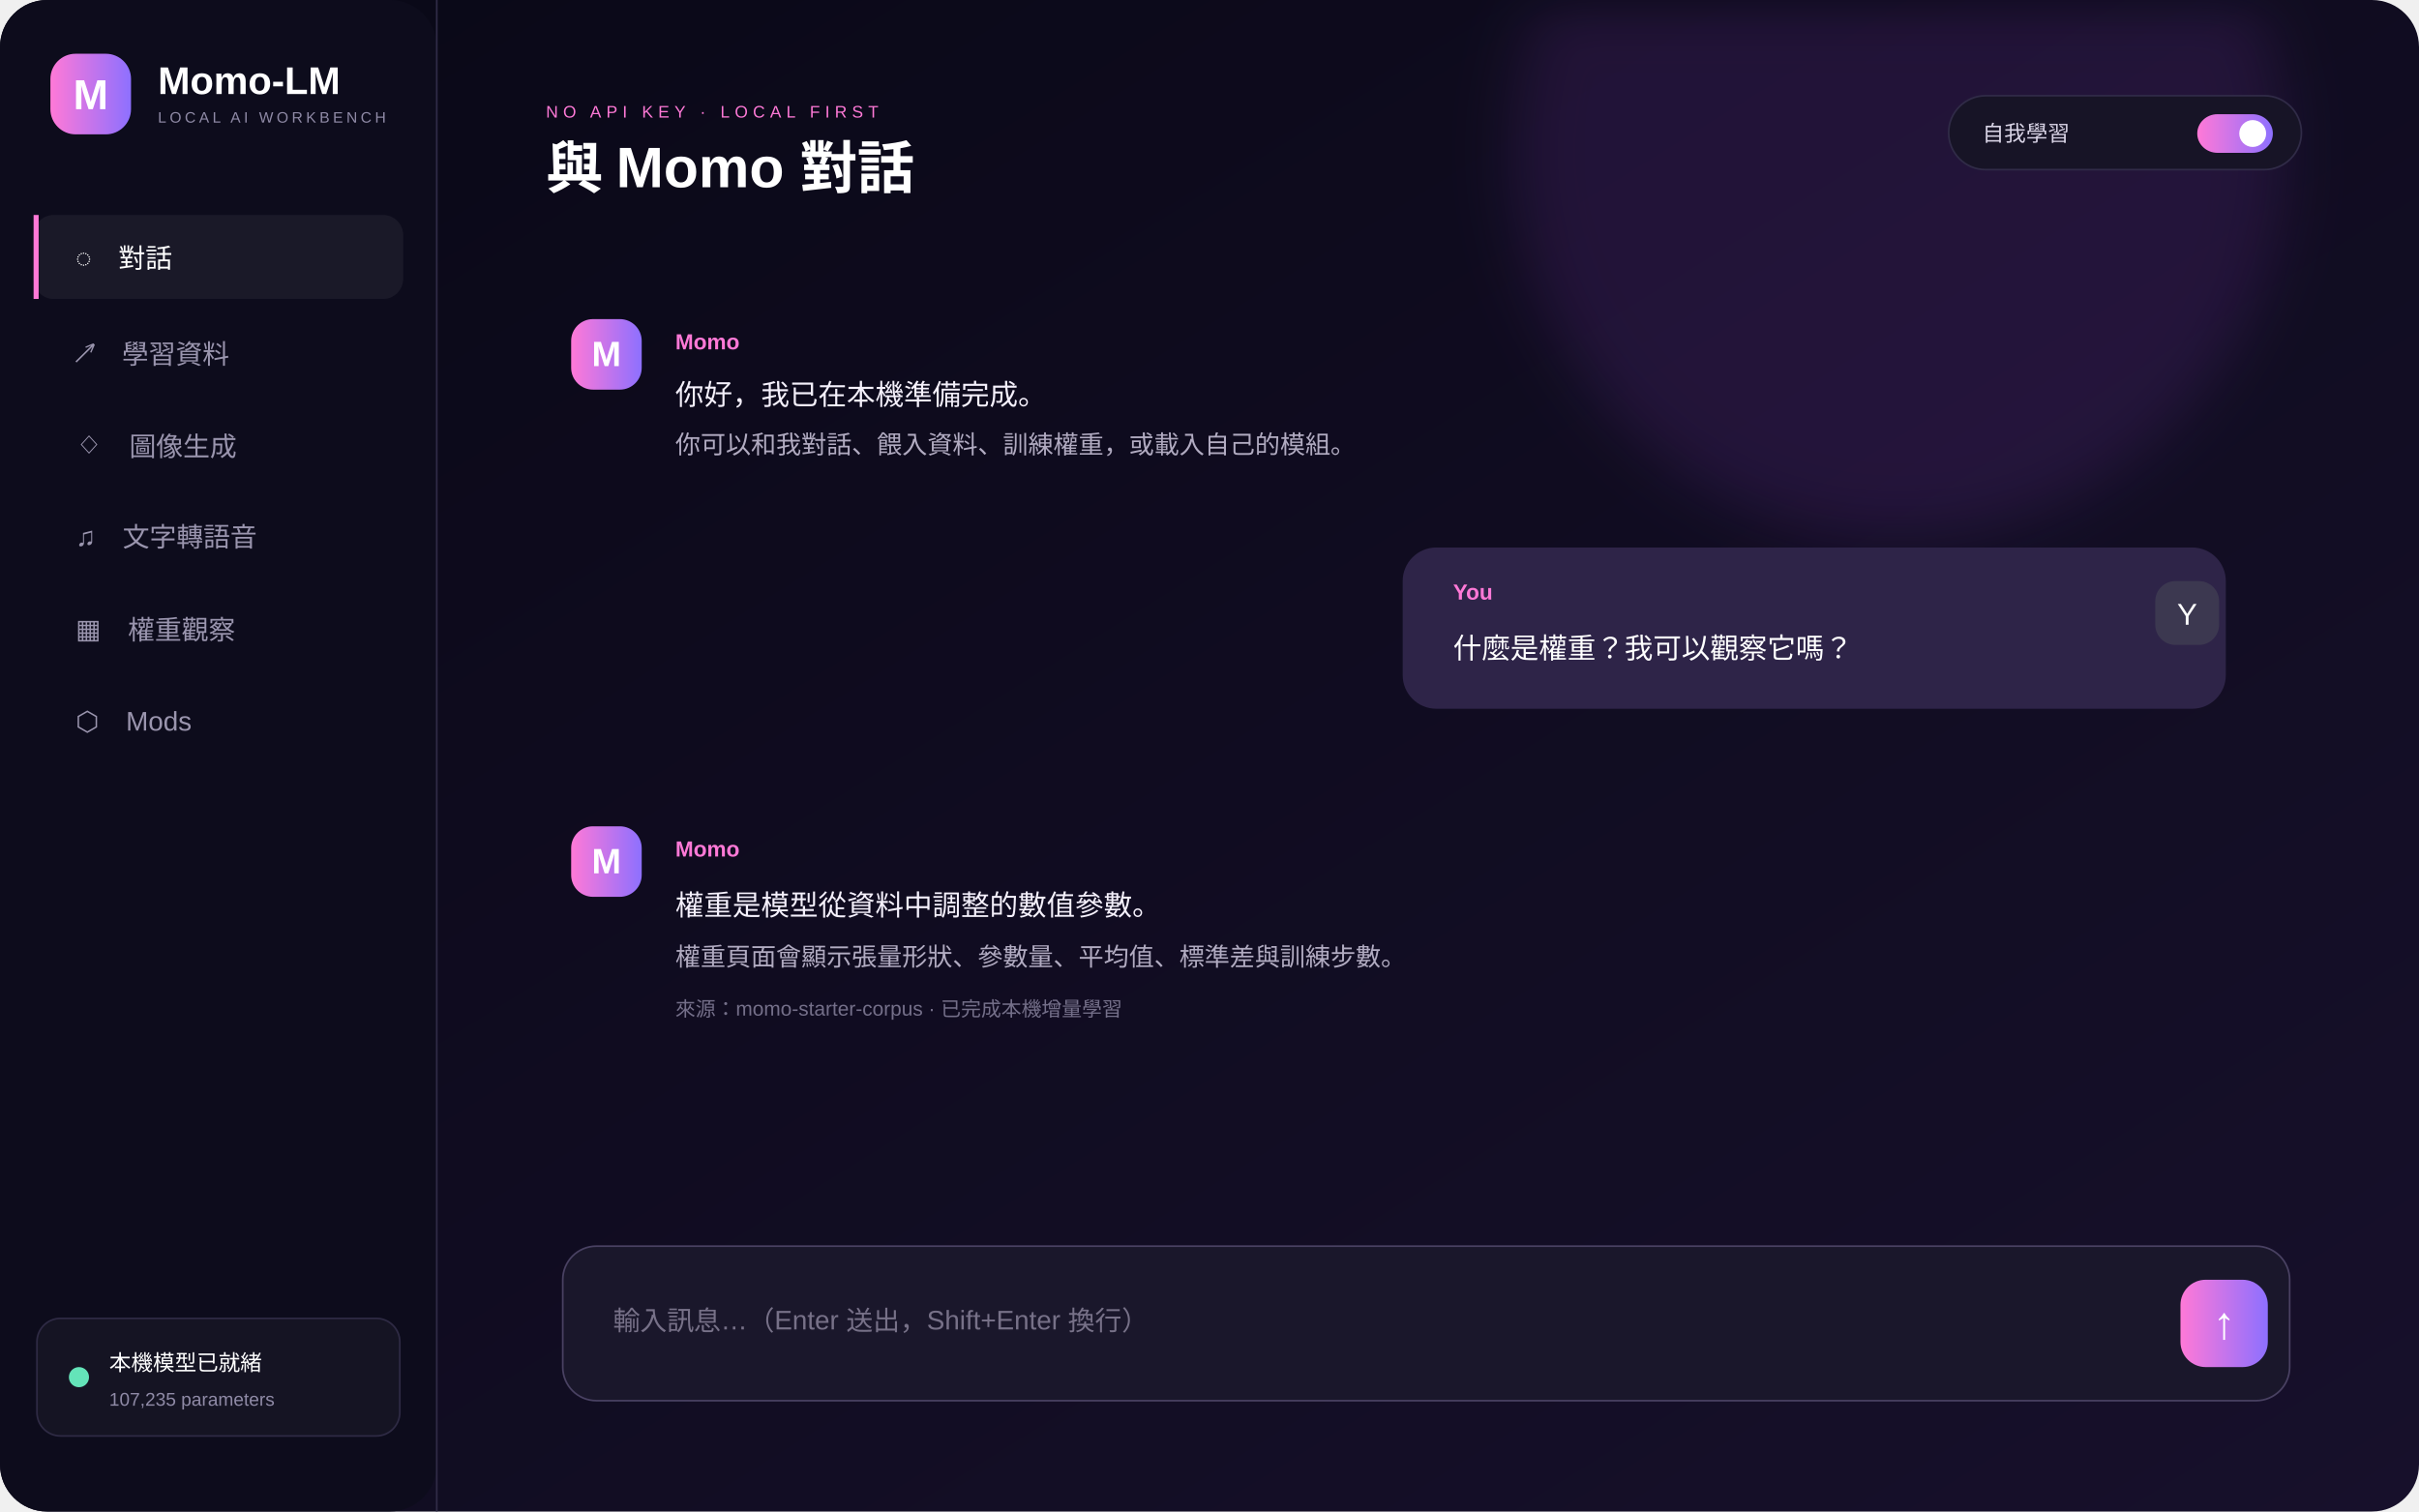
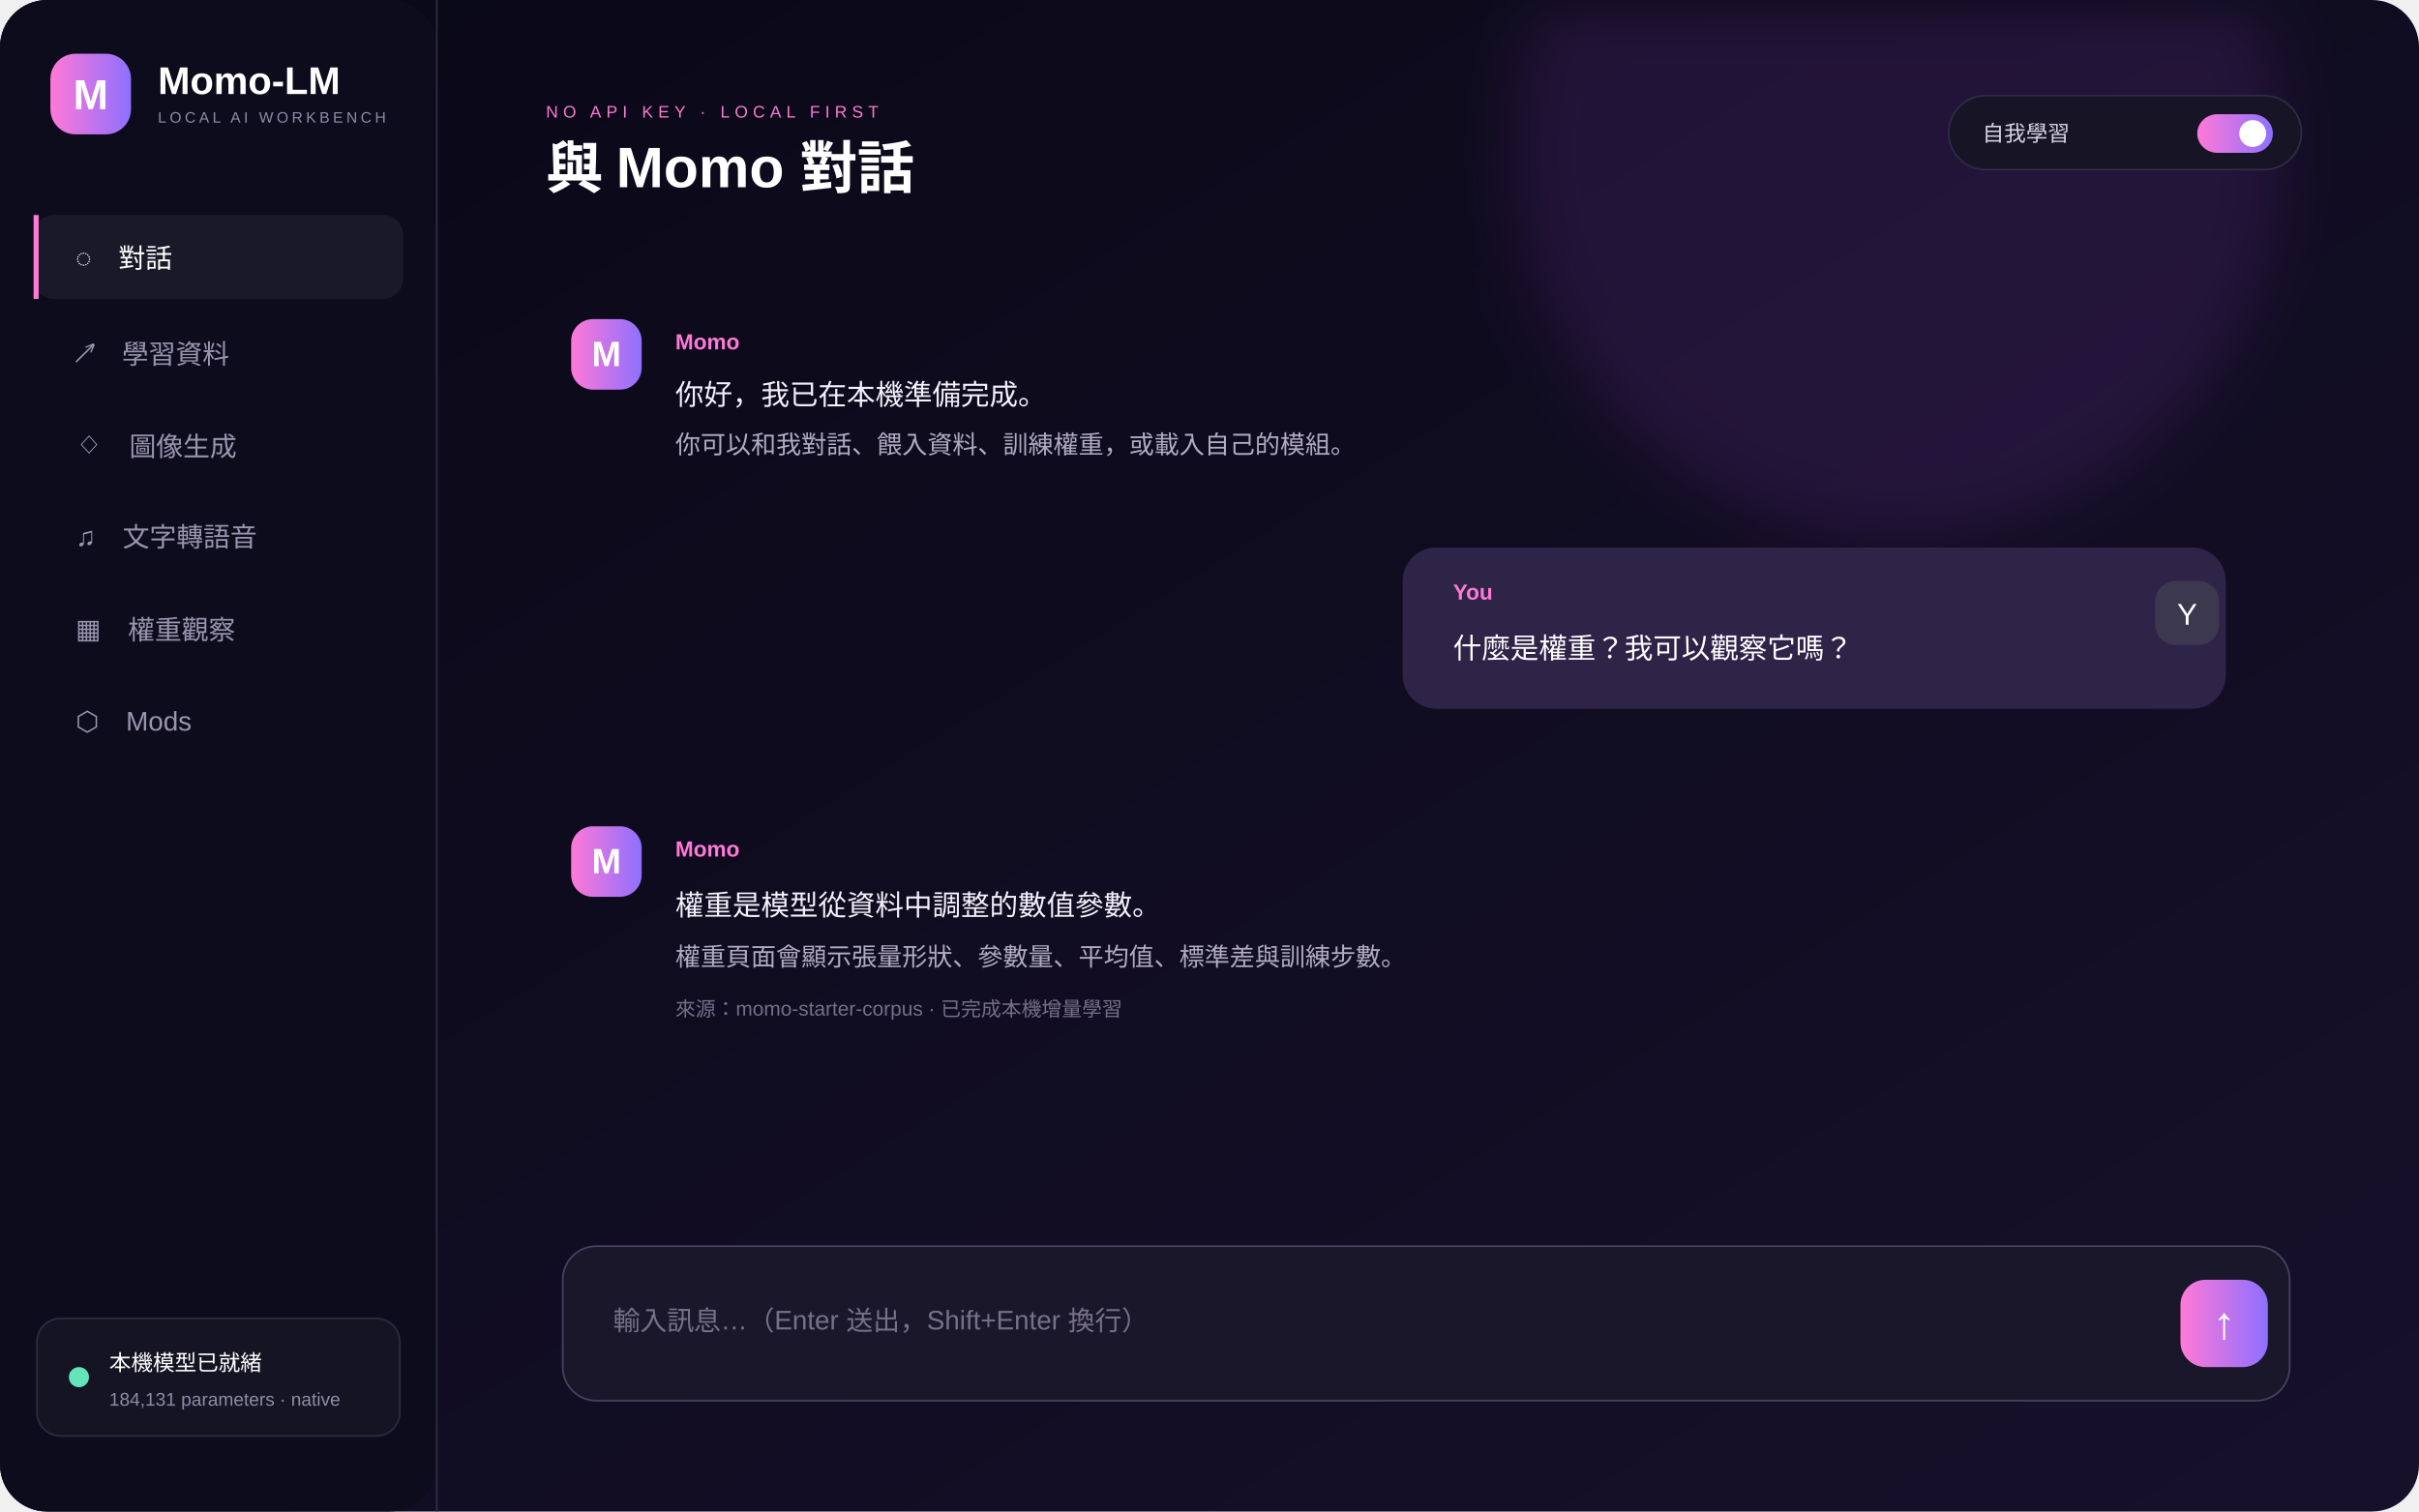
<svg xmlns="http://www.w3.org/2000/svg" width="1440" height="900" viewBox="0 0 1440 900" role="img" aria-labelledby="title desc">
  <defs>
    <linearGradient id="bg" x2="1" y2="1">
      <stop stop-color="#090816" />
      <stop offset="1" stop-color="#17102b" />
    </linearGradient>
    <linearGradient id="pink">
      <stop stop-color="#ff79d7" />
      <stop offset="1" stop-color="#8d70ff" />
    </linearGradient>
    <filter id="glow">
      <feGaussianBlur stdDeviation="18" />
    </filter>
  </defs>
  <rect width="1440" height="900" rx="28" fill="url(#bg)" />
  <circle cx="1130" cy="90" r="230" fill="#7937aa" opacity=".18" filter="url(#glow)" />
  <rect x="0" width="260" height="900" rx="28" fill="#0d0c1c" />
  <line x1="260" x2="260" y2="900" stroke="#302b47" />
  <rect x="30" y="32" width="48" height="48" rx="15" fill="url(#pink)" />
  <text x="54" y="65" text-anchor="middle" fill="white" font-size="25" font-weight="800" font-family="Arial">M</text>
  <text x="94" y="56" fill="#fff" font-size="23" font-weight="700" font-family="Arial">Momo-LM</text>
  <text x="94" y="73" fill="#8f8aa6" font-size="9" letter-spacing="2" font-family="Arial">LOCAL AI WORKBENCH</text>
  <g font-family="Arial" font-size="16">
    <rect x="20" y="128" width="220" height="50" rx="12" fill="#ffffff0e" />
    <rect x="20" y="128" width="3" height="50" fill="#ff79d7" />
    <text x="45" y="159" fill="#fff">◌　對話</text>
    <text x="45" y="215" fill="#9a95ae">↗　學習資料</text>
    <text x="45" y="270" fill="#9a95ae">◇　圖像生成</text>
    <text x="45" y="325" fill="#9a95ae">♫　文字轉語音</text>
    <text x="45" y="380" fill="#9a95ae">▦　權重觀察</text>
    <text x="45" y="435" fill="#9a95ae">⬡　Mods</text>
  </g>
  <rect x="22" y="785" width="216" height="70" rx="14" fill="#ffffff08" stroke="#2e2a44" />
  <circle cx="47" cy="820" r="6" fill="#64e4b9" />
  <text x="65" y="816" fill="#fff" font-size="13" font-family="Arial">本機模型已就緒</text>
-   <text x="65" y="837" fill="#8f8aa6" font-size="11" font-family="Arial">107,235 parameters</text>
+   <text x="65" y="837" fill="#8f8aa6" font-size="11" font-family="Arial">184,131 parameters · native</text>
  <text x="325" y="70" fill="#ff79d7" font-size="10" letter-spacing="3" font-family="Arial">NO API KEY · LOCAL FIRST</text>
  <text x="325" y="112" fill="#fff" font-size="34" font-weight="700" font-family="Arial">與 Momo 對話</text>
  <rect x="1160" y="57" width="210" height="44" rx="22" fill="#171426" stroke="#302b47" />
  <text x="1180" y="84" fill="#d9d4e6" font-size="13" font-family="Arial">自我學習</text>
  <rect x="1308" y="68" width="45" height="23" rx="12" fill="url(#pink)" />
  <circle cx="1341" cy="79.5" r="8" fill="#fff" />
  <g font-family="Arial">
    <rect x="340" y="190" width="42" height="42" rx="13" fill="url(#pink)" />
    <text x="361" y="218" text-anchor="middle" fill="#fff" font-size="21" font-weight="800">M</text>
    <text x="402" y="208" fill="#ff79d7" font-size="13" font-weight="700">Momo</text>
    <text x="402" y="241" fill="#f4f0fb" font-size="17">你好，我已在本機準備完成。</text>
    <text x="402" y="270" fill="#b1abc1" font-size="15">你可以和我對話、餵入資料、訓練權重，或載入自己的模組。</text>
    <rect x="835" y="326" width="490" height="96" rx="20" fill="#2e2448" />
    <rect x="1283" y="346" width="38" height="38" rx="12" fill="#3c3850" />
    <text x="1302" y="372" text-anchor="middle" fill="#fff" font-size="18">Y</text>
    <text x="865" y="357" fill="#ff79d7" font-size="13" font-weight="700">You</text>
    <text x="865" y="392" fill="#fff" font-size="17">什麼是權重？我可以觀察它嗎？</text>
    <rect x="340" y="492" width="42" height="42" rx="13" fill="url(#pink)" />
    <text x="361" y="520" text-anchor="middle" fill="#fff" font-size="21" font-weight="800">M</text>
    <text x="402" y="510" fill="#ff79d7" font-size="13" font-weight="700">Momo</text>
    <text x="402" y="545" fill="#f4f0fb" font-size="17">權重是模型從資料中調整的數值參數。</text>
    <text x="402" y="575" fill="#b1abc1" font-size="15">權重頁面會顯示張量形狀、參數量、平均值、標準差與訓練步數。</text>
    <text x="402" y="605" fill="#746f89" font-size="12">來源：momo-starter-corpus · 已完成本機增量學習</text>
  </g>
  <rect x="335" y="742" width="1028" height="92" rx="20" fill="#1a172b" stroke="#494162" />
  <text x="365" y="792" fill="#777188" font-size="16" font-family="Arial">輸入訊息…（Enter 送出，Shift+Enter 換行）</text>
  <rect x="1298" y="762" width="52" height="52" rx="15" fill="url(#pink)" />
  <text x="1324" y="797" text-anchor="middle" fill="#fff" font-size="27" font-family="Arial">↑</text>
</svg>
